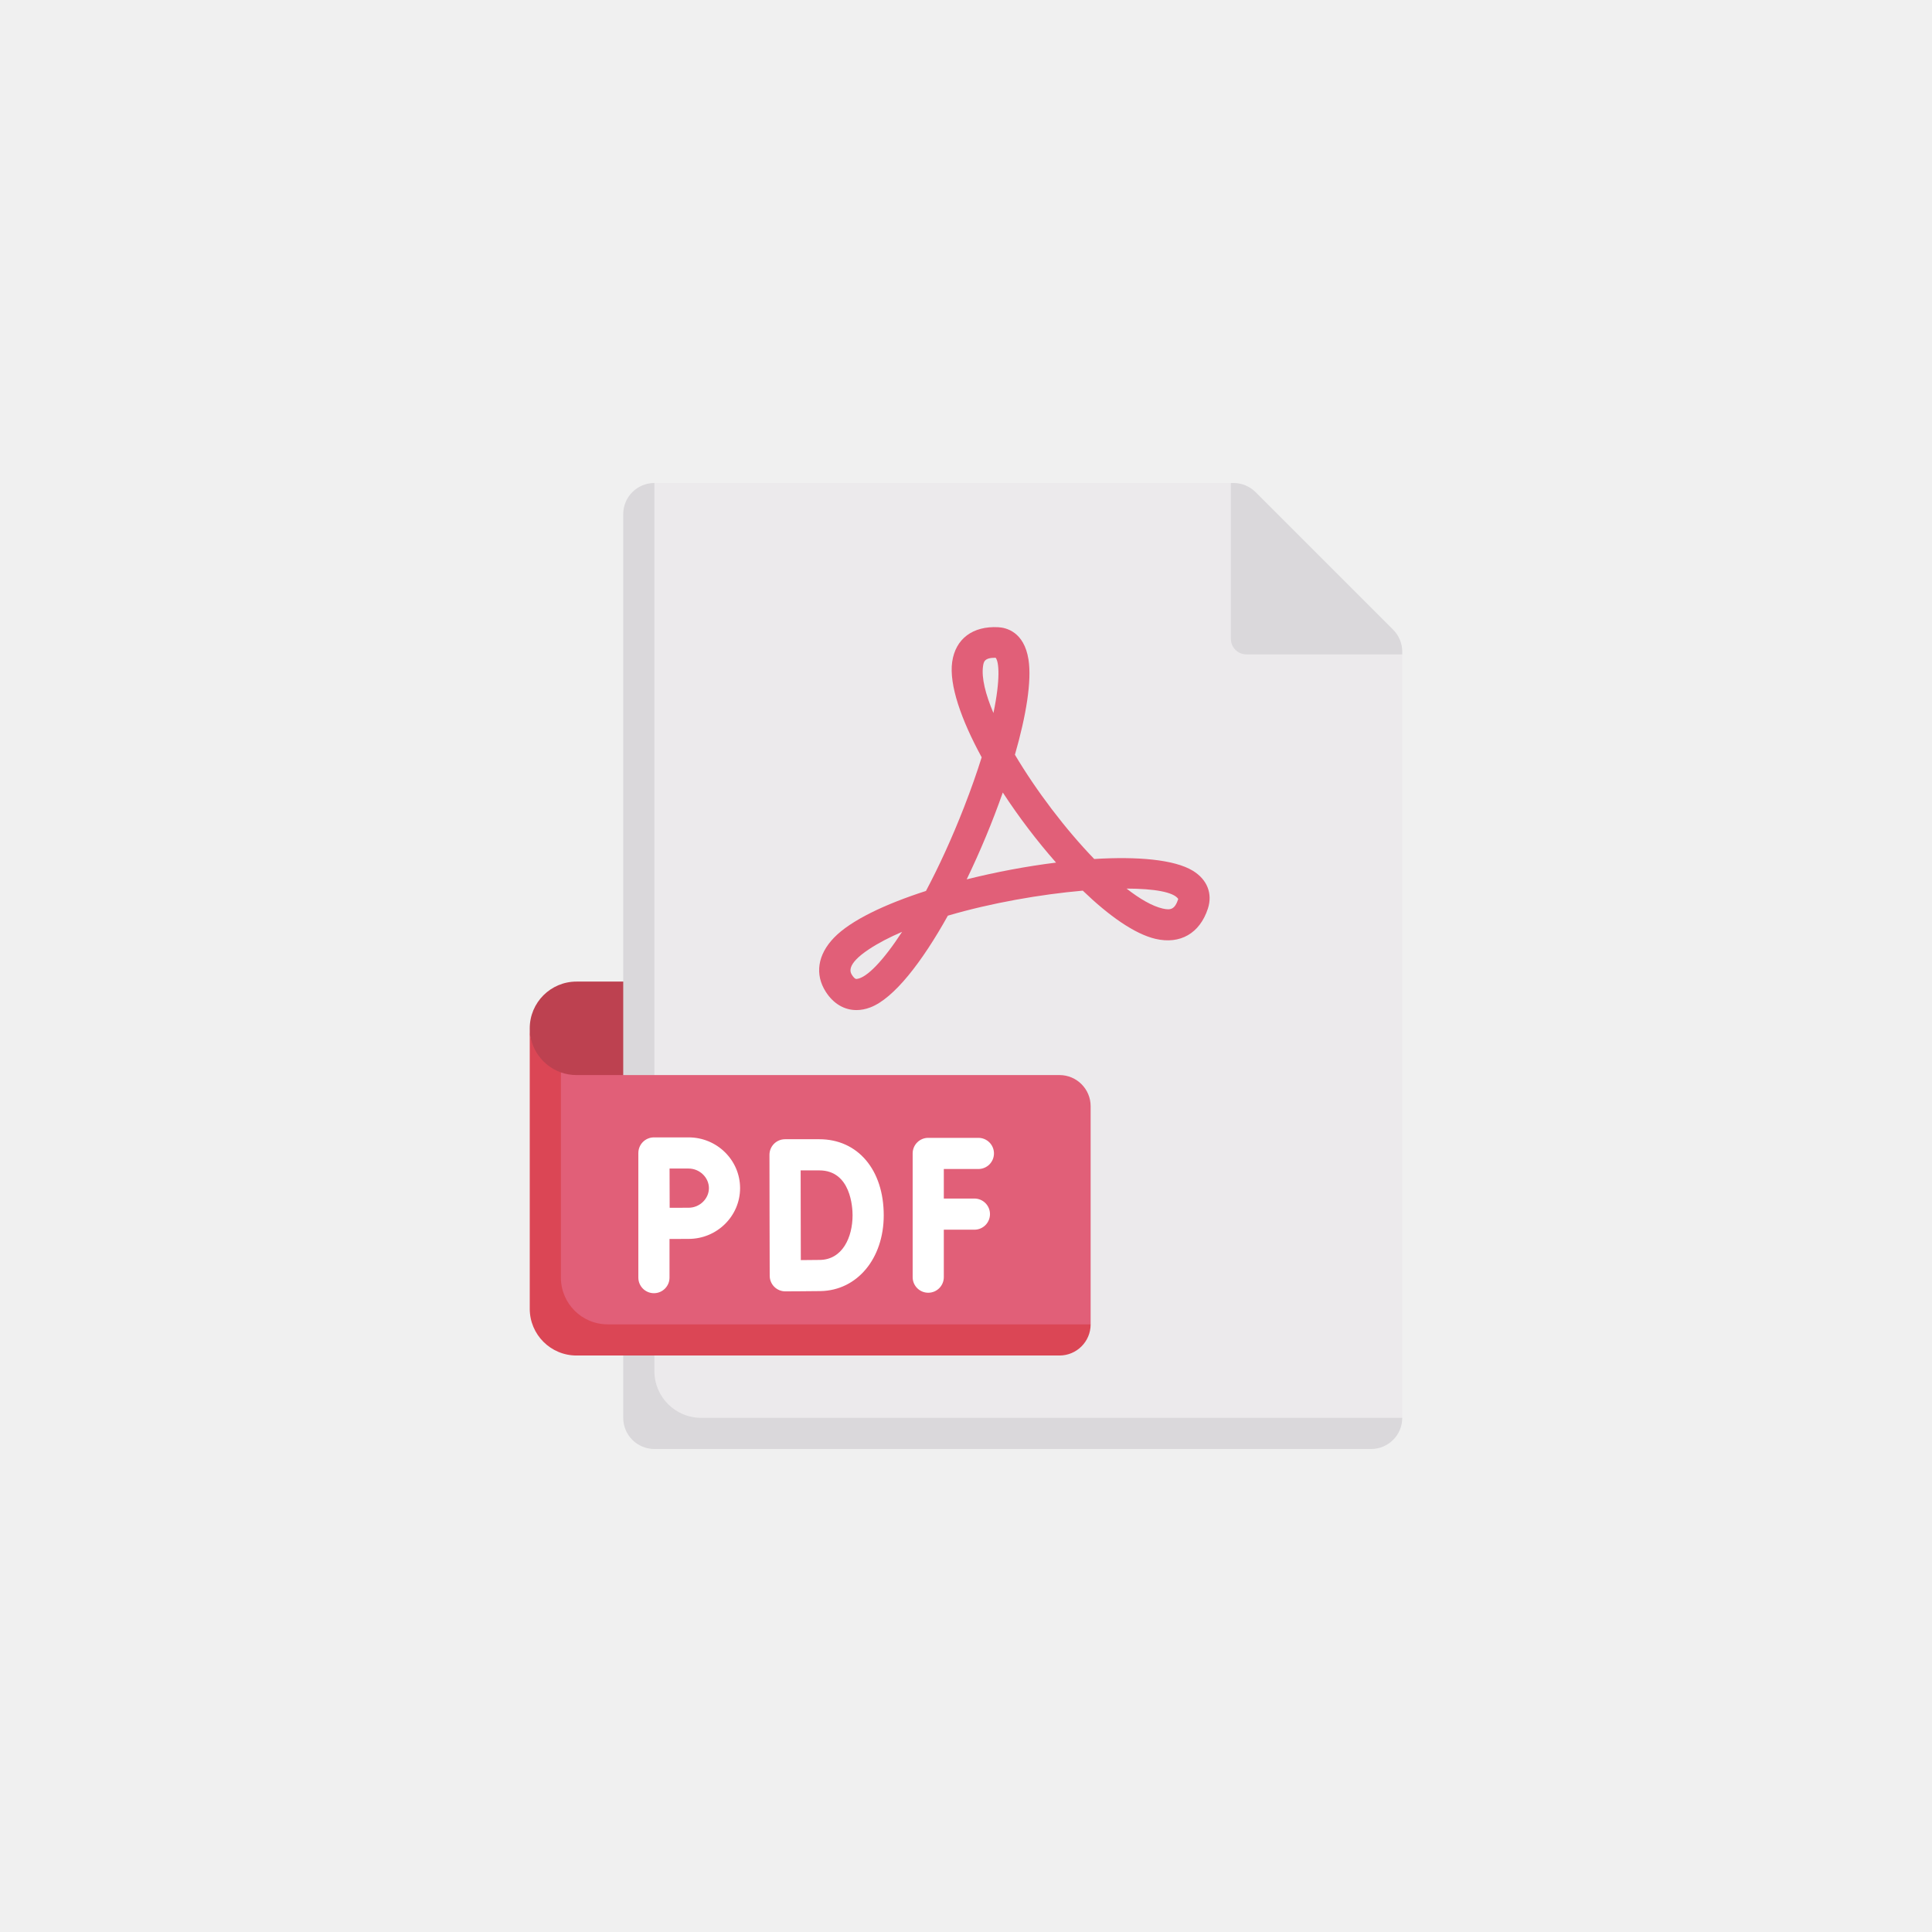
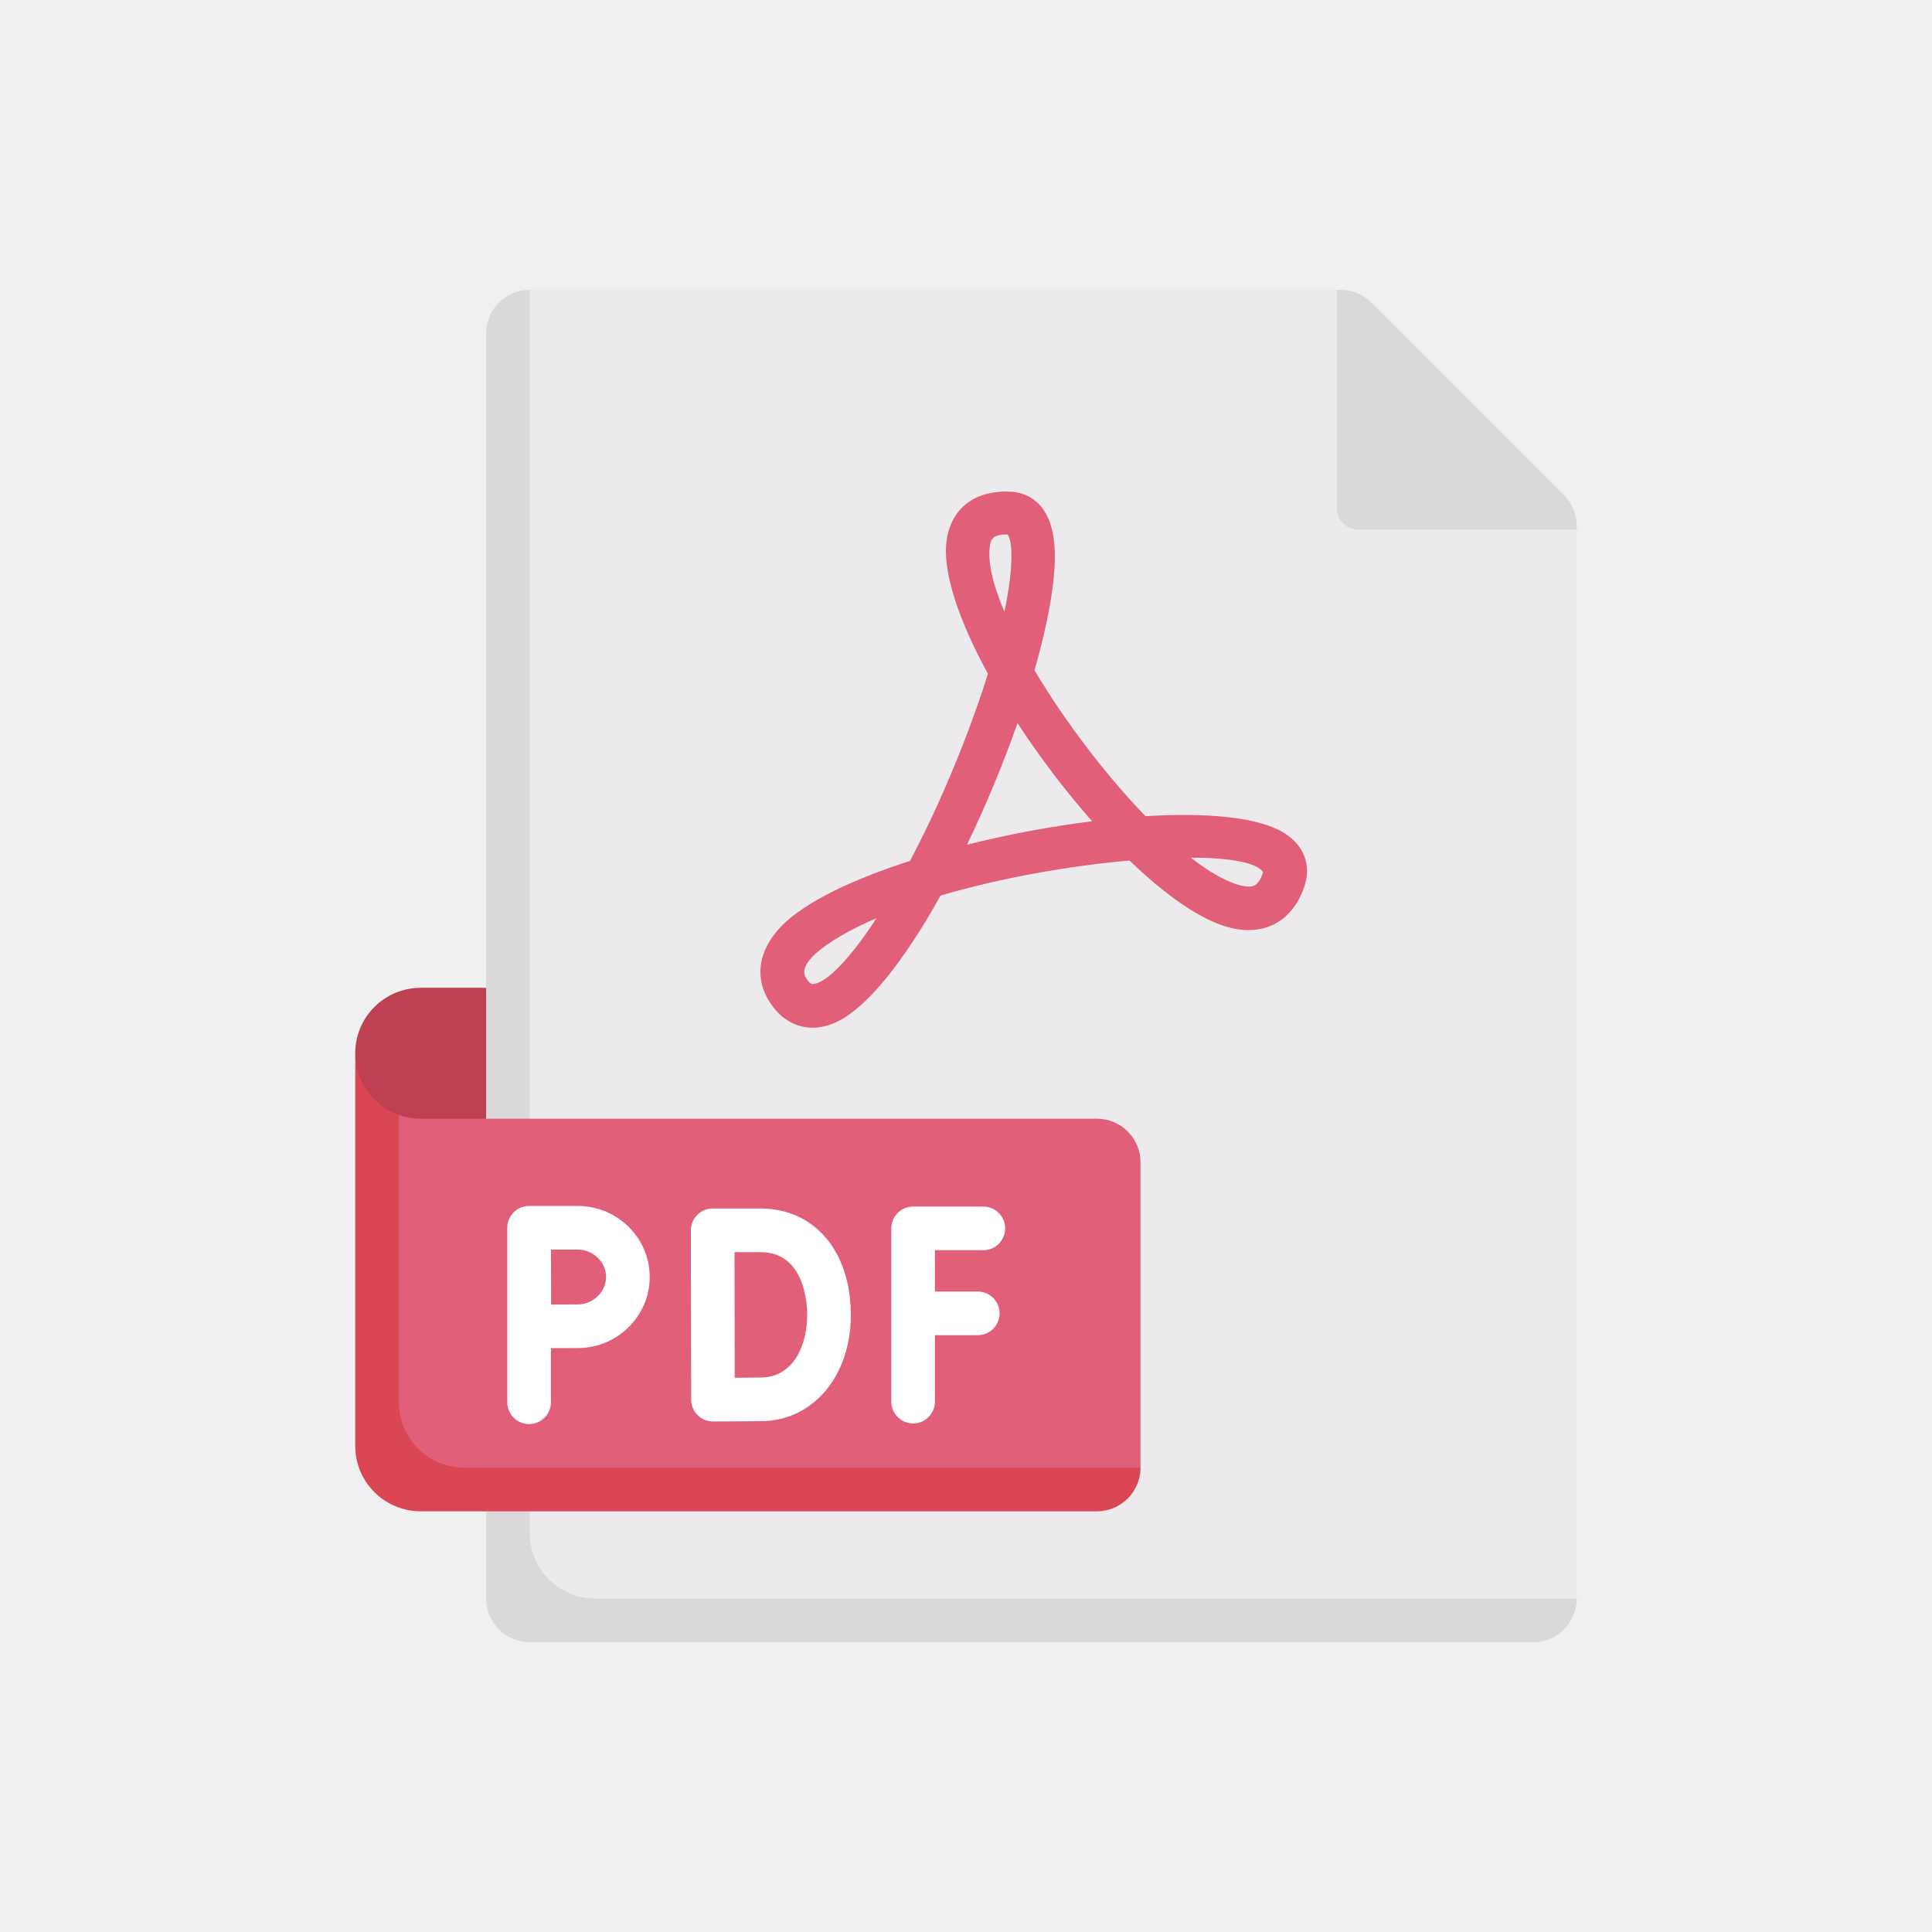
<svg xmlns="http://www.w3.org/2000/svg" version="1.1" width="512" height="512" x="0" y="0" viewBox="0 0 512 512" style="enable-background:new 0 0 512 512" xml:space="preserve">
-   <g transform="matrix(0.5,0,0,0.5,128,128)">
+   <g transform="matrix(0.7,0,0,0.7,76.8,76.8)">
    <path fill="#bd4150" d="M82.581 330.323H66.064c-22.804 0-41.29-18.486-41.29-41.29 0-13.682 11.092-24.774 24.774-24.774H82.58v66.064z" opacity="1" data-original="#bd4150" />
    <path fill="#eceaec" d="M396.387 0H90.839l-8.506 16.516V504H470.71l16.516-8.516V90.839z" opacity="1" data-original="#eceaec" />
    <path fill="#dad8db" d="M90.839 470.71V0c-9.121 0-16.516 7.394-16.516 16.516v478.968c0 9.122 7.395 16.516 16.516 16.516H470.71c9.121 0 16.516-7.395 16.516-16.516H115.613c-13.683 0-24.774-11.092-24.774-24.774zM487.226 89.421c0-4.38-1.74-8.581-4.838-11.679L409.48 4.837A16.516 16.516 0 0 0 397.802 0h-1.415v82.581a8.258 8.258 0 0 0 8.258 8.258h82.581z" opacity="1" data-original="#dad8db" />
    <path fill="#e15f78" d="M305.548 313.807h-256c-2.896 0-5.677-.497-8.261-1.411l-7.954 13.271V430c0 13.683 11.092 24.774 24.774 24.774h247.441l16.516-8.839V330.323c0-9.122-7.394-16.516-16.516-16.516z" opacity="1" data-original="#e15f78" />
    <path fill="#db4655" d="M41.29 312.396c-9.6-3.413-16.516-12.592-16.516-23.364v148.645c0 13.682 11.092 24.774 24.774 24.774h256c9.121 0 16.516-7.395 16.516-16.516h-256c-13.682 0-24.774-11.092-24.774-24.774z" opacity="1" data-original="#db4655" />
    <g fill="#fff">
      <path d="M260.452 379.25h-16.21v-15.653h18.323c4.565 0 8.258-3.698 8.258-8.258s-3.694-8.258-8.258-8.258h-26.581a8.256 8.256 0 0 0-8.258 8.258v65.581c0 4.56 3.694 8.258 8.258 8.258s8.258-3.698 8.258-8.258v-25.153h16.21c4.565 0 8.258-3.698 8.258-8.258s-3.694-8.259-8.258-8.259zM108.992 346.839H90.597a8.264 8.264 0 0 0-5.847 2.427 8.27 8.27 0 0 0-2.406 5.831h-.006v66.065c0 4.56 3.694 8.258 8.258 8.258s8.258-3.698 8.258-8.258V400.68c3.705-.02 7.778-.038 10.137-.038 15.032 0 27.266-12.069 27.266-26.899.001-14.836-12.233-26.904-27.265-26.904zm0 37.286a2198 2198 0 0 0-10.056.036c-.016-3.81-.056-20.806-.056-20.806h10.113c5.831 0 10.75 4.758 10.75 10.387s-4.92 10.383-10.751 10.383zM178.242 347.815h-18.153a8.26 8.26 0 0 0-5.847 2.423 8.246 8.246 0 0 0-2.411 5.851l.048 31.968c0 8.915.081 32.157.081 32.157a8.265 8.265 0 0 0 2.444 5.835 8.255 8.255 0 0 0 5.815 2.395h.032s13.46-.052 18.669-.141c19.395-.343 33.476-17.238 33.476-40.173-.001-24.114-13.727-40.315-34.154-40.315zm.387 63.971c-2.363.04-6.452.077-10.177.097-.024-7.56-.056-18.375-.056-23.827l-.032-23.726h9.879c16.79 0 17.637 19.823 17.637 23.798-.001 11.626-5.332 23.449-17.251 23.658z" fill="#ffffff" opacity="1" data-original="#ffffff" />
    </g>
    <path fill="#e15f78" d="M197.935 279.363c-6.371 0-12.129-3.315-16.177-9.569-6.016-9.282-4.435-19.794 4.331-28.843 8.839-9.129 26.927-17.718 48.694-24.73 6.79-12.798 13.702-27.778 20.161-44.339 3.815-9.786 6.895-18.609 9.363-26.5-10.879-19.944-17.347-38.512-15.629-50.569 1.75-12.234 10.887-19.121 24.468-18.371 4.032.218 13.653 2.323 15.976 17.137 1.774 11.327-1.21 29.637-7.194 50.444 11.323 19.101 26.847 39.56 42.032 55.262 22.952-1.399 42.403.274 52.185 6.177 7.661 4.621 10.669 12.157 8.048 20.153-4.29 13.069-14.653 19.056-27.75 16.004-11.024-2.573-24.685-12.198-38.54-25.56-22.282 1.96-48.508 6.496-71.516 13.262-13.734 24.649-28.581 43.839-41.048 48.605-2.516.965-5 1.437-7.404 1.437zm-2.322-18.544c1.379 2.121 2.137 2.077 2.492 2.036 5.258-.536 14.016-9.613 24.016-24.956-6.613 2.835-12.54 5.907-17.524 9.206-12.5 8.278-9.847 12.367-8.984 13.714zm145.484-45.851c7.056 5.516 13.613 9.286 19.097 10.569 4.282.996 6.484.488 8.306-5.065-2.435-3.694-12.798-5.468-27.403-5.504zm-65.589-50.92a450.4 450.4 0 0 1-19.145 46.036c15.476-3.887 31.79-6.948 47.371-8.891-10.073-11.415-19.807-24.237-28.226-37.145zm-3.976-71.427c-5.863 0-6.169 2.198-6.508 4.52-.863 6.101 1.282 14.778 5.516 24.782 3.734-17.827 2.976-27.258 1.161-29.302h-.169z" opacity="1" data-original="#e15f78" />
  </g>
</svg>
